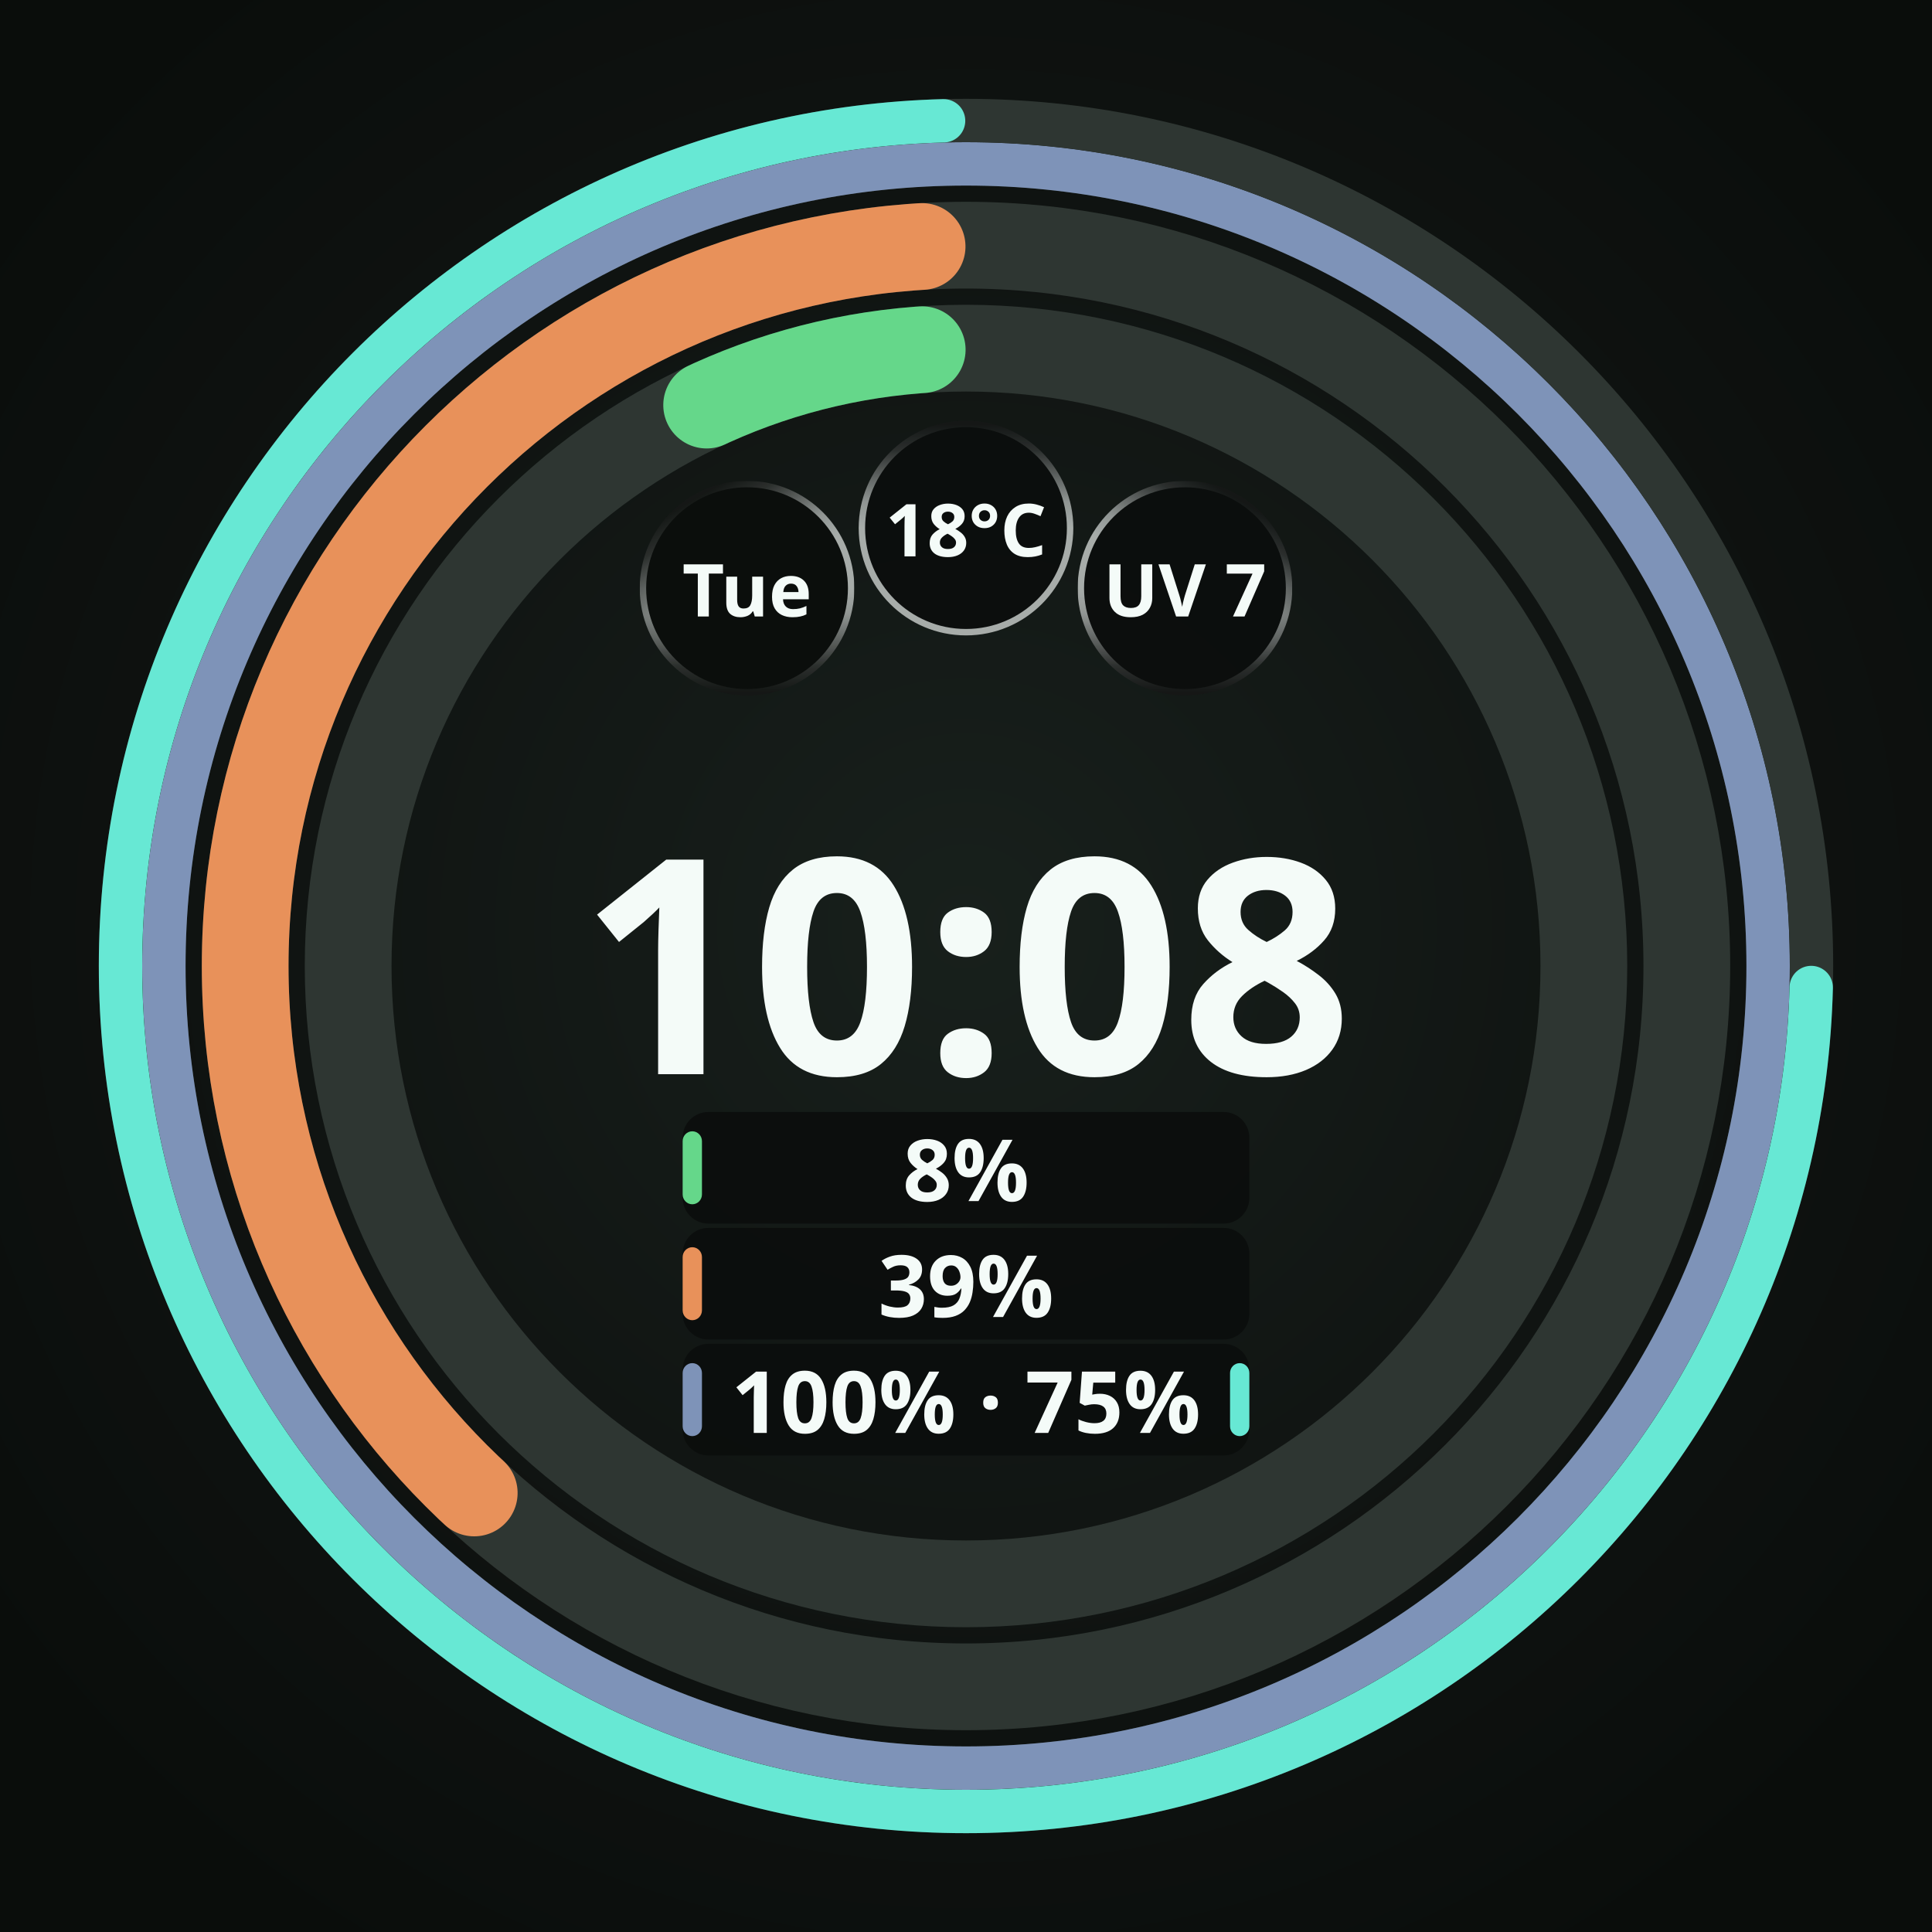
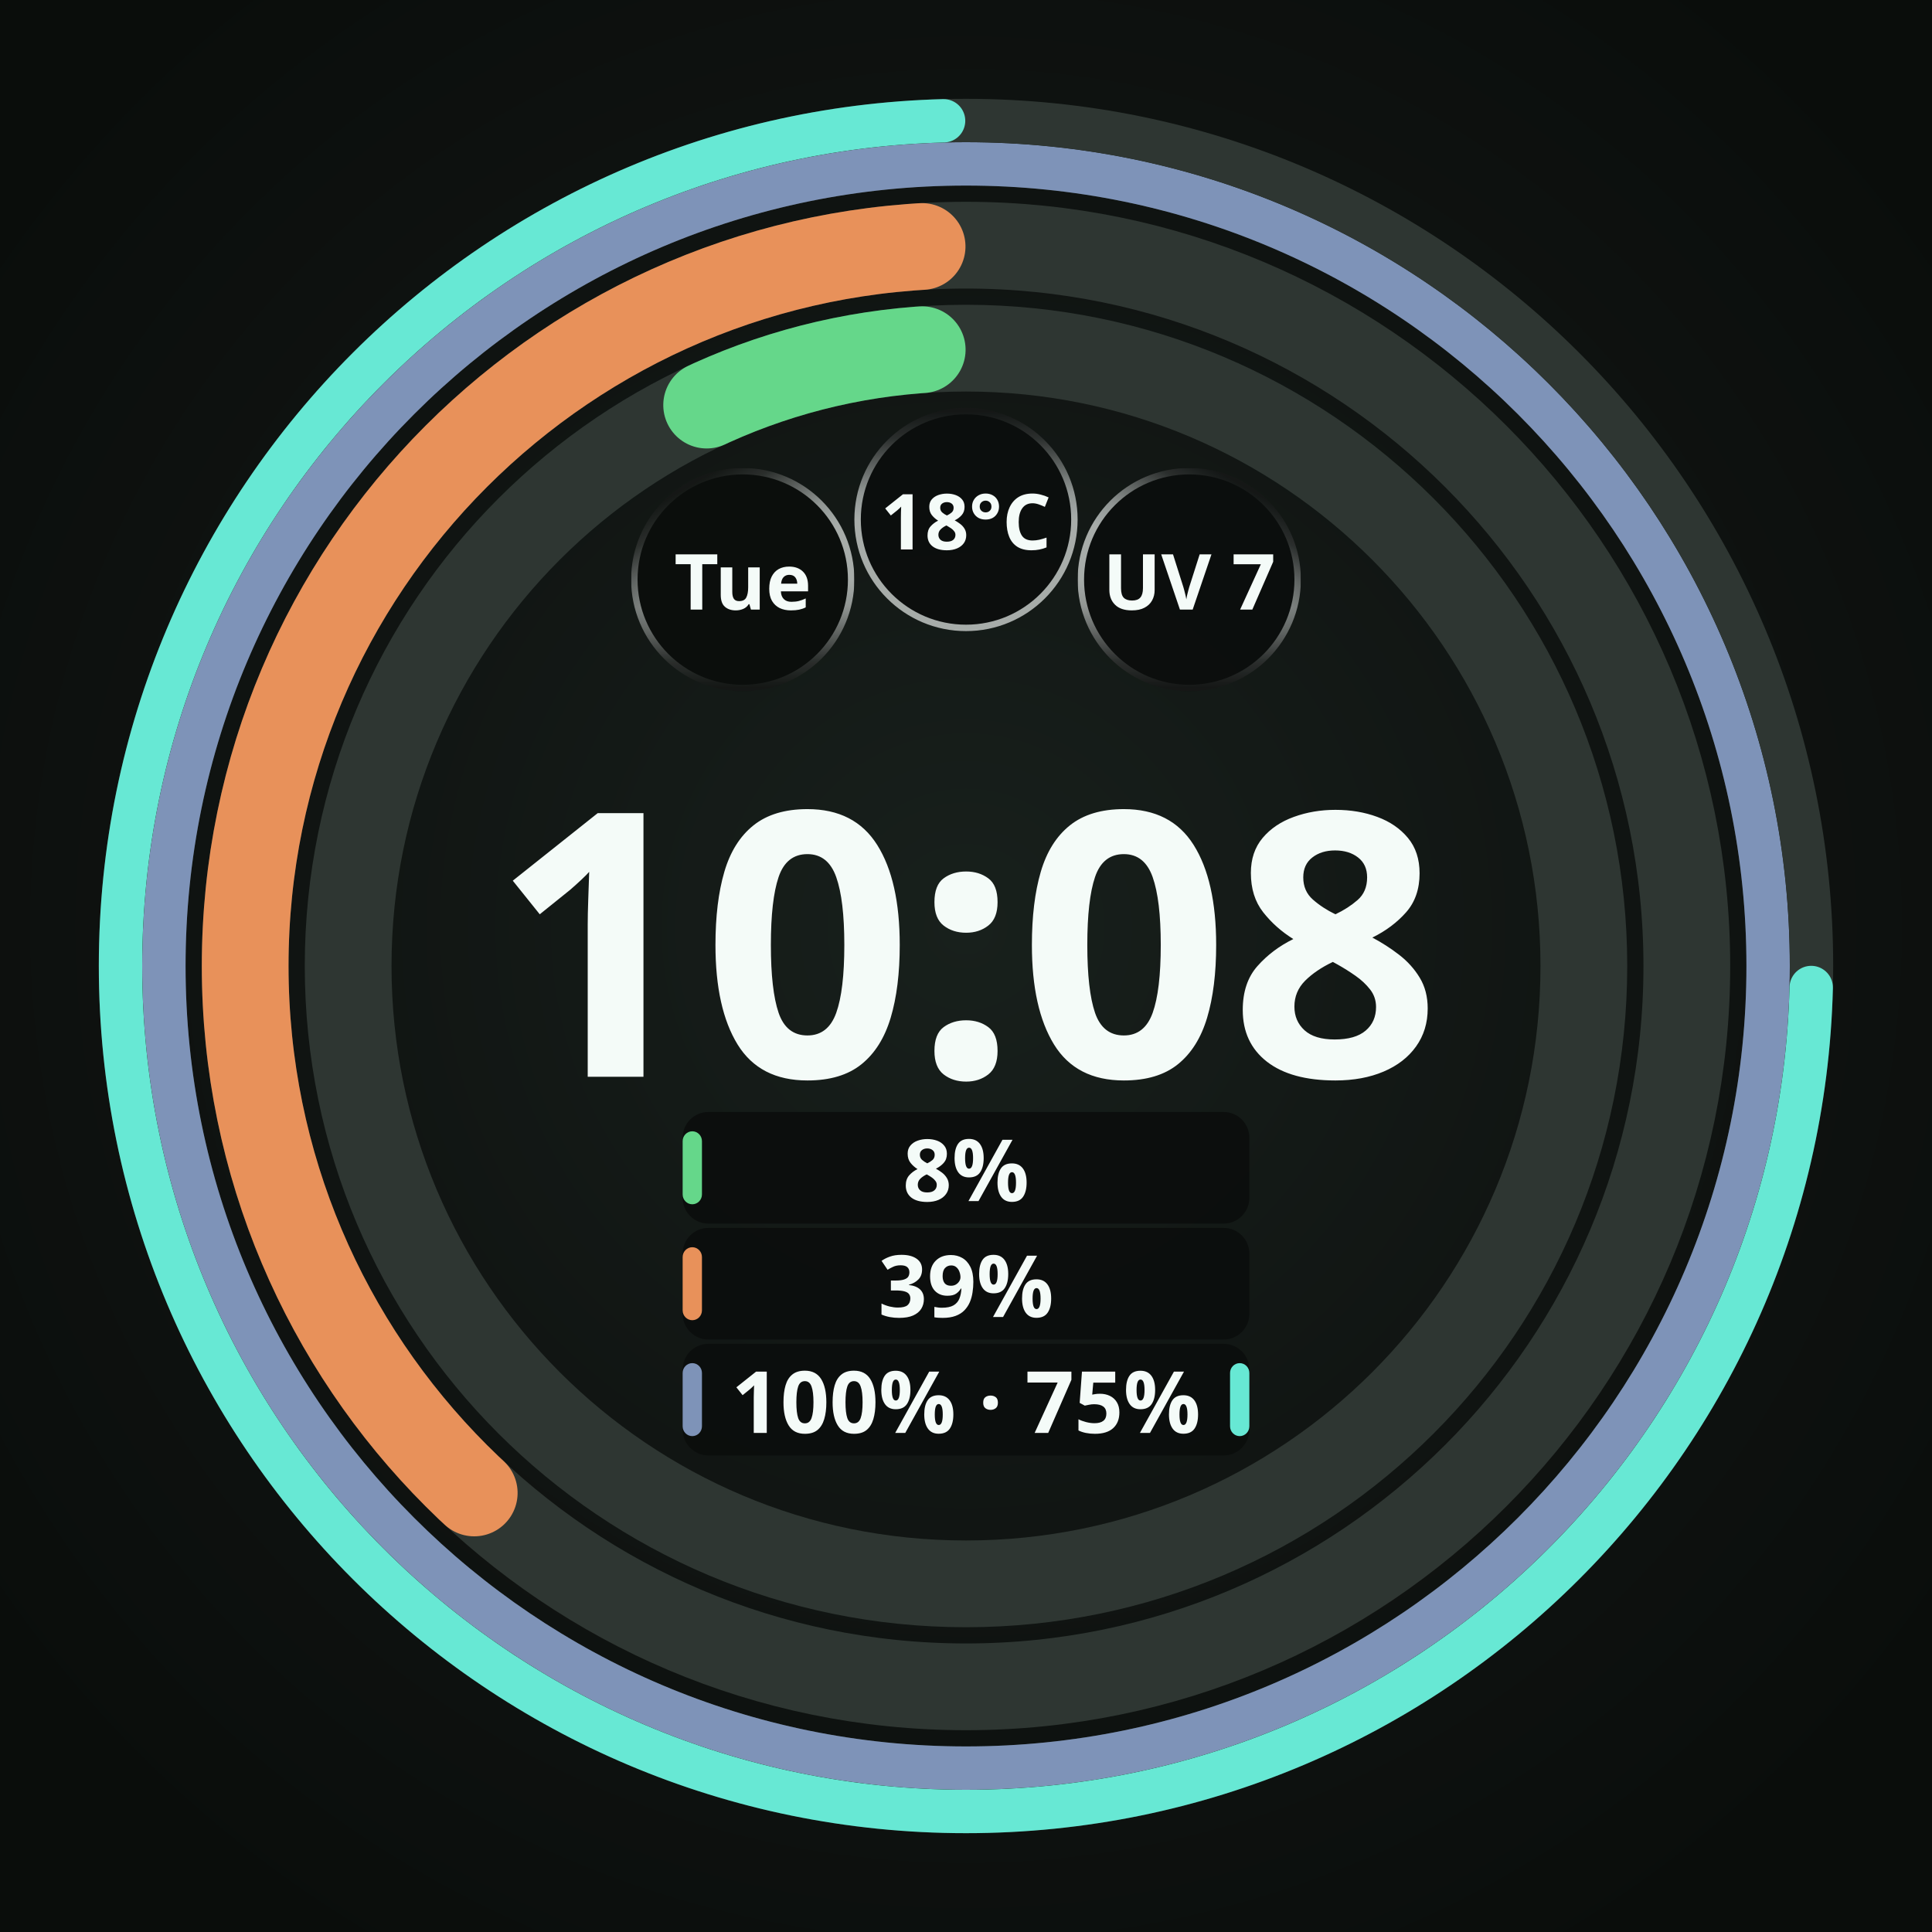
<svg xmlns="http://www.w3.org/2000/svg" width="450" height="450" viewBox="0 0 450 450" role="img" aria-label="Round · 3 providers · an untouched pool closes its half">
  <defs>
    <radialGradient id="lift" cx="50%" cy="48%" r="62%">
      <stop offset="0%" stop-color="#18201C" />
      <stop offset="55%" stop-color="#101412" />
      <stop offset="100%" stop-color="#0A0D0B" />
    </radialGradient>
    <radialGradient id="cellRecess" cx="50%" cy="50%" r="50%">
      <stop offset="0%" stop-color="#0B0E0C" />
      <stop offset="55%" stop-color="#0B0E0C" />
      <stop offset="100%" stop-color="#242A27" />
    </radialGradient>
  </defs>
  <rect width="450" height="450" fill="url(#lift)" />
  <circle cx="225" cy="225" r="143.91" fill="none" stroke="#2E3632" stroke-width="20.205" />
  <circle cx="225" cy="225" r="143.91" fill="none" stroke="#65D78A" stroke-width="20.205" stroke-linecap="round" stroke-dasharray="52.13 904.21" stroke-dashoffset="-841.98" transform="rotate(-90 225 225)" />
  <circle cx="225" cy="225" r="167.895" fill="none" stroke="#2E3632" stroke-width="20.205" />
  <circle cx="225" cy="225" r="167.895" fill="none" stroke="#E8915A" stroke-width="20.205" stroke-linecap="round" stroke-dasharray="391.21 1054.92" stroke-dashoffset="-653.60" transform="rotate(-90 225 225)" />
  <circle cx="225" cy="225" r="186.829" fill="none" stroke="#2E3632" stroke-width="10.103" />
  <circle cx="225" cy="225" r="186.829" fill="none" stroke="#7E93B8" stroke-width="10.103" />
  <circle cx="225" cy="225" r="196.931" fill="none" stroke="#2E3632" stroke-width="10.103" />
  <circle cx="225" cy="225" r="196.931" fill="none" stroke="#67E8D4" stroke-width="10.103" stroke-linecap="round" stroke-dasharray="917.91 1237.36" stroke-dashoffset="-314.39" transform="rotate(-90 225 225)" />
-   <circle cx="174.0" cy="137.0" r="25.0" fill="#0B0E0C" />
+   <circle cx="173.0" cy="135.0" r="26.0" fill="#0B0E0C" />
  <defs>
-     <linearGradient id="cellRing0" gradientUnits="userSpaceOnUse" x1="186.16" y1="157.981" x2="161.84" y2="116.019">
+     <linearGradient id="cellRing0" gradientUnits="userSpaceOnUse" x1="185.632" y1="156.863" x2="160.368" y2="113.137">
      <stop offset="0" stop-color="#F4FBF8" stop-opacity="0.667" />
      <stop offset="0.5" stop-color="#F4FBF8" stop-opacity="0.667" />
      <stop offset="0.625" stop-color="#F4FBF8" stop-opacity="0.569" />
      <stop offset="0.75" stop-color="#F4FBF8" stop-opacity="0.353" />
      <stop offset="0.875" stop-color="#F4FBF8" stop-opacity="0.137" />
      <stop offset="1" stop-color="#F4FBF8" stop-opacity="0.039" />
    </linearGradient>
-     <linearGradient id="cellBottom0" gradientUnits="userSpaceOnUse" x1="174" y1="112.75" x2="174" y2="161.25">
+     <linearGradient id="cellBottom0" gradientUnits="userSpaceOnUse" x1="173" y1="109.75" x2="173" y2="160.25">
      <stop offset="0" stop-color="white" stop-opacity="1" />
      <stop offset="0.5" stop-color="white" stop-opacity="1" />
      <stop offset="0.625" stop-color="white" stop-opacity="0.855" />
      <stop offset="0.75" stop-color="white" stop-opacity="0.529" />
      <stop offset="0.875" stop-color="white" stop-opacity="0.208" />
      <stop offset="1" stop-color="white" stop-opacity="0.059" />
    </linearGradient>
-     <mask id="cellBottomMask0" maskUnits="userSpaceOnUse" x="149" y="112" width="50" height="50">
-       <rect x="149" y="112" width="50" height="50" fill="url(#cellBottom0)" />
+     <mask id="cellBottomMask0" maskUnits="userSpaceOnUse" x="147" y="109" width="52" height="52">
+       <rect x="147" y="109" width="52" height="52" fill="url(#cellBottom0)" />
    </mask>
  </defs>
-   <circle cx="174.0" cy="137.0" r="24.25" fill="none" stroke="url(#cellRing0)" stroke-width="1.50" stroke-opacity="1" mask="url(#cellBottomMask0)" />
-   <text x="174.0" y="137.0" text-anchor="middle" dominant-baseline="central" font-family="Noto Sans, sans-serif" font-size="17.0" font-weight="700" fill="#F4FBF8" fill-opacity="1">Tue</text>
-   <circle cx="225.0" cy="123.0" r="25.0" fill="#0B0E0C" fill-opacity="0.92" />
+   <circle cx="173.0" cy="135.0" r="25.25" fill="none" stroke="url(#cellRing0)" stroke-width="1.50" stroke-opacity="1" mask="url(#cellBottomMask0)" />
+   <text x="173.0" y="135.0" text-anchor="middle" dominant-baseline="central" font-family="Noto Sans, sans-serif" font-size="18.0" font-weight="700" fill="#F4FBF8" fill-opacity="1">Tue</text>
+   <circle cx="225.0" cy="121.0" r="26.0" fill="#0B0E0C" fill-opacity="0.92" />
  <defs>
-     <linearGradient id="cellRing1" gradientUnits="userSpaceOnUse" x1="225" y1="147.25" x2="225" y2="98.75">
+     <linearGradient id="cellRing1" gradientUnits="userSpaceOnUse" x1="225" y1="146.25" x2="225" y2="95.75">
      <stop offset="0" stop-color="#F4FBF8" stop-opacity="0.667" />
      <stop offset="0.5" stop-color="#F4FBF8" stop-opacity="0.667" />
      <stop offset="0.625" stop-color="#F4FBF8" stop-opacity="0.569" />
      <stop offset="0.75" stop-color="#F4FBF8" stop-opacity="0.353" />
      <stop offset="0.875" stop-color="#F4FBF8" stop-opacity="0.137" />
      <stop offset="1" stop-color="#F4FBF8" stop-opacity="0.039" />
    </linearGradient>
  </defs>
-   <circle cx="225.0" cy="123.0" r="24.25" fill="none" stroke="url(#cellRing1)" stroke-width="1.50" stroke-opacity="1" />
-   <text x="225.0" y="123.0" text-anchor="middle" dominant-baseline="central" font-family="Noto Sans, sans-serif" font-size="17.0" font-weight="700" fill="#F4FBF8" fill-opacity="1">18°C</text>
-   <circle cx="276.0" cy="137.0" r="25.0" fill="#0B0E0C" fill-opacity="0.92" />
+   <circle cx="225.0" cy="121.0" r="25.25" fill="none" stroke="url(#cellRing1)" stroke-width="1.50" stroke-opacity="1" />
+   <text x="225.0" y="121.0" text-anchor="middle" dominant-baseline="central" font-family="Noto Sans, sans-serif" font-size="18.0" font-weight="700" fill="#F4FBF8" fill-opacity="1">18°C</text>
+   <circle cx="277.0" cy="135.0" r="26.0" fill="#0B0E0C" fill-opacity="0.92" />
  <defs>
-     <linearGradient id="cellRing2" gradientUnits="userSpaceOnUse" x1="263.84" y1="157.981" x2="288.16" y2="116.019">
+     <linearGradient id="cellRing2" gradientUnits="userSpaceOnUse" x1="264.368" y1="156.863" x2="289.632" y2="113.137">
      <stop offset="0" stop-color="#F4FBF8" stop-opacity="0.667" />
      <stop offset="0.5" stop-color="#F4FBF8" stop-opacity="0.667" />
      <stop offset="0.625" stop-color="#F4FBF8" stop-opacity="0.569" />
      <stop offset="0.75" stop-color="#F4FBF8" stop-opacity="0.353" />
      <stop offset="0.875" stop-color="#F4FBF8" stop-opacity="0.137" />
      <stop offset="1" stop-color="#F4FBF8" stop-opacity="0.039" />
    </linearGradient>
-     <linearGradient id="cellBottom2" gradientUnits="userSpaceOnUse" x1="276" y1="112.75" x2="276" y2="161.25">
+     <linearGradient id="cellBottom2" gradientUnits="userSpaceOnUse" x1="277" y1="109.75" x2="277" y2="160.25">
      <stop offset="0" stop-color="white" stop-opacity="1" />
      <stop offset="0.5" stop-color="white" stop-opacity="1" />
      <stop offset="0.625" stop-color="white" stop-opacity="0.855" />
      <stop offset="0.75" stop-color="white" stop-opacity="0.529" />
      <stop offset="0.875" stop-color="white" stop-opacity="0.208" />
      <stop offset="1" stop-color="white" stop-opacity="0.059" />
    </linearGradient>
-     <mask id="cellBottomMask2" maskUnits="userSpaceOnUse" x="251" y="112" width="50" height="50">
-       <rect x="251" y="112" width="50" height="50" fill="url(#cellBottom2)" />
+     <mask id="cellBottomMask2" maskUnits="userSpaceOnUse" x="251" y="109" width="52" height="52">
+       <rect x="251" y="109" width="52" height="52" fill="url(#cellBottom2)" />
    </mask>
  </defs>
-   <circle cx="276.0" cy="137.0" r="24.25" fill="none" stroke="url(#cellRing2)" stroke-width="1.50" stroke-opacity="1" mask="url(#cellBottomMask2)" />
-   <text x="276.0" y="137.0" text-anchor="middle" dominant-baseline="central" font-family="Noto Sans, sans-serif" font-size="17.0" font-weight="700" fill="#F4FBF8" fill-opacity="1">UV 7</text>
-   <text x="225" y="250.2" text-anchor="middle" font-family="Noto Sans, sans-serif" font-size="70.0" font-weight="700" fill="#F4FBF8">10:08</text>
+   <circle cx="277.0" cy="135.0" r="25.25" fill="none" stroke="url(#cellRing2)" stroke-width="1.50" stroke-opacity="1" mask="url(#cellBottomMask2)" />
+   <text x="277.0" y="135.0" text-anchor="middle" dominant-baseline="central" font-family="Noto Sans, sans-serif" font-size="18.0" font-weight="700" fill="#F4FBF8" fill-opacity="1">UV 7</text>
+   <text x="225" y="250.8" text-anchor="middle" font-family="Noto Sans, sans-serif" font-size="86.0" font-weight="700" fill="#F4FBF8">10:08</text>
  <rect x="159.0" y="259.0" width="132.0" height="26.0" rx="6.0" fill="#0B0E0C" fill-opacity="0.92" />
  <rect x="159.0" y="263.5" width="4.5" height="17.0" rx="2.3" fill="#65D78A" />
  <text x="225.0" y="272.0" text-anchor="middle" dominant-baseline="central" font-family="Noto Sans, sans-serif" font-size="20.0" font-weight="700" fill="#F4FBF8">8%</text>
  <rect x="159.0" y="286.0" width="132.0" height="26.0" rx="6.0" fill="#0B0E0C" fill-opacity="0.92" />
  <rect x="159.0" y="290.5" width="4.5" height="17.0" rx="2.3" fill="#E8915A" />
  <text x="225.0" y="299.0" text-anchor="middle" dominant-baseline="central" font-family="Noto Sans, sans-serif" font-size="20.0" font-weight="700" fill="#F4FBF8">39%</text>
  <rect x="159.0" y="313.0" width="132.0" height="26.0" rx="6.0" fill="#0B0E0C" fill-opacity="0.92" />
  <rect x="159.0" y="317.5" width="4.5" height="17.0" rx="2.3" fill="#7E93B8" />
  <text x="225.0" y="326.0" text-anchor="middle" dominant-baseline="central" font-family="Noto Sans, sans-serif" font-size="20.0" font-weight="700" fill="#F4FBF8">100% · 75%</text>
  <rect x="286.5" y="317.5" width="4.5" height="17.0" rx="2.3" fill="#67E8D4" />
</svg>
